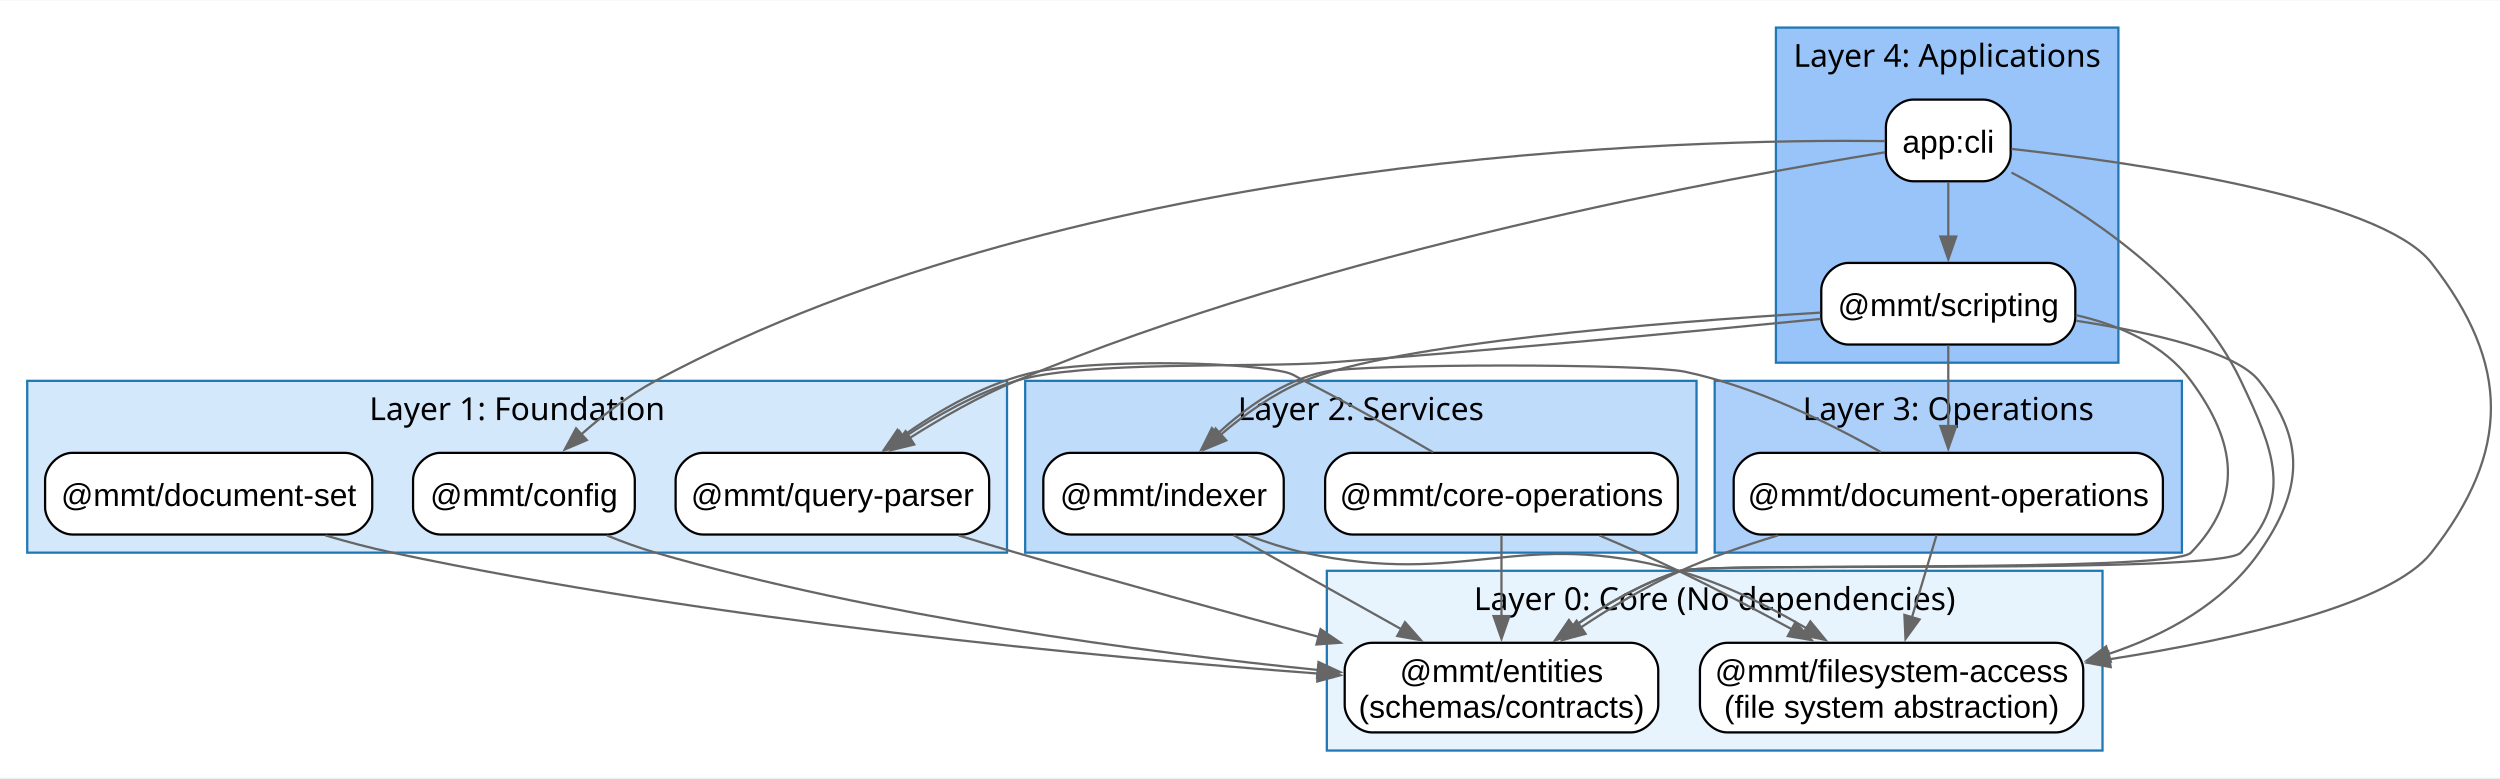
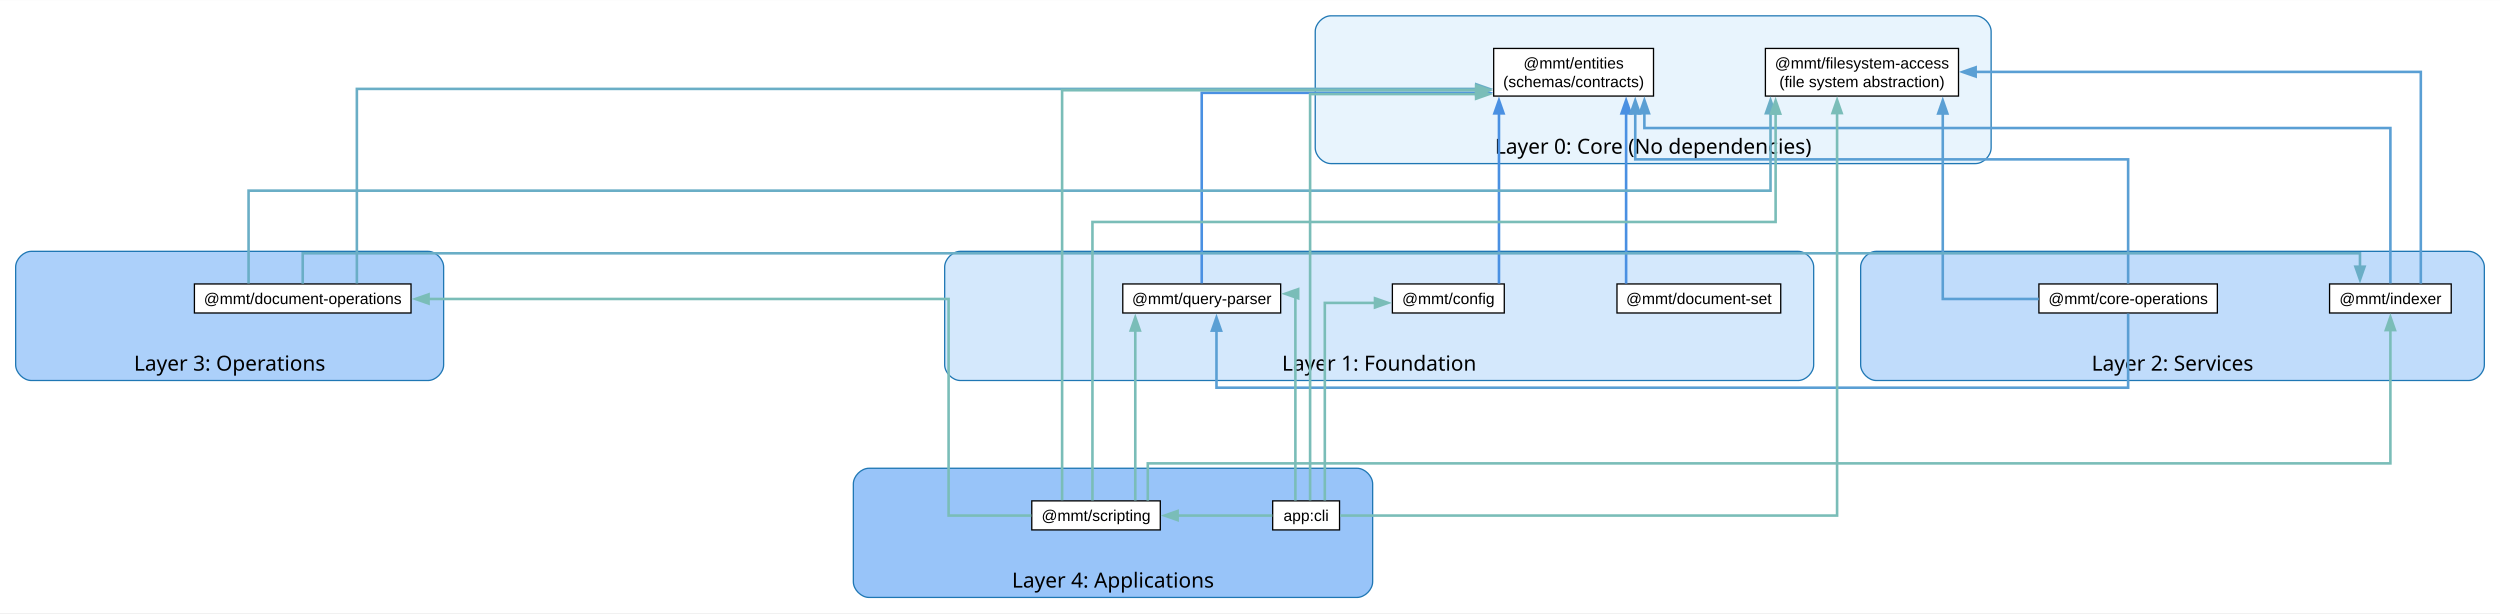
- <svg xmlns="http://www.w3.org/2000/svg" width="1102pt" height="343pt" viewBox="0.00 0.00 1102.25 342.75">
-   <g id="graph0" class="graph" transform="scale(1 1) rotate(0) translate(4 338.75)">
-     <polygon fill="white" stroke="none" points="-4,4 -4,-338.75 1098.25,-338.75 1098.25,4 -4,4" />
+ <svg xmlns="http://www.w3.org/2000/svg" width="1916pt" height="470pt" viewBox="0.00 0.00 1916.00 469.75">
+   <g id="graph0" class="graph" transform="scale(1 1) rotate(0) translate(4 465.75)">
+     <polygon fill="white" stroke="none" points="-4,4 -4,-465.75 1912,-465.75 1912,4 -4,4" />
    <g id="clust1" class="cluster">
-       <polygon fill="#e8f4fd" stroke="#1f77b4" points="581,-8 581,-87.25 923,-87.25 923,-8 581,-8" />
-       <text text-anchor="middle" x="752" y="-69.95" font-family="Arial Bold" font-size="14.00">Layer 0: Core (No dependencies)</text>
-     </g>
-     <g id="clust2" class="cluster">
-       <polygon fill="#d4e8fc" stroke="#1f77b4" points="8,-95.25 8,-171 440,-171 440,-95.25 8,-95.25" />
-       <text text-anchor="middle" x="224" y="-153.7" font-family="Arial Bold" font-size="14.00">Layer 1: Foundation</text>
+       <path fill="#e8f4fd" stroke="#1f77b4" d="M1016,-340.5C1016,-340.5 1510,-340.5 1510,-340.5 1516,-340.5 1522,-346.5 1522,-352.5 1522,-352.5 1522,-441.75 1522,-441.75 1522,-447.75 1516,-453.75 1510,-453.75 1510,-453.75 1016,-453.75 1016,-453.75 1010,-453.75 1004,-447.75 1004,-441.75 1004,-441.75 1004,-352.5 1004,-352.5 1004,-346.5 1010,-340.5 1016,-340.5" />
+       <text text-anchor="middle" x="1263" y="-348.05" font-family="Arial Bold" font-size="16.00">Layer 0: Core (No dependencies)</text>
    </g>
    <g id="clust3" class="cluster">
-       <polygon fill="#c0dcfb" stroke="#1f77b4" points="448,-95.25 448,-171 744,-171 744,-95.25 448,-95.25" />
-       <text text-anchor="middle" x="596" y="-153.7" font-family="Arial Bold" font-size="14.00">Layer 2: Services</text>
-     </g>
-     <g id="clust4" class="cluster">
-       <polygon fill="#acd0fa" stroke="#1f77b4" points="752,-95.25 752,-171 958,-171 958,-95.25 752,-95.25" />
-       <text text-anchor="middle" x="855" y="-153.7" font-family="Arial Bold" font-size="14.00">Layer 3: Operations</text>
+       <path fill="#d4e8fc" stroke="#1f77b4" d="M732,-174.25C732,-174.25 1374,-174.25 1374,-174.25 1380,-174.25 1386,-180.25 1386,-186.25 1386,-186.25 1386,-261.25 1386,-261.25 1386,-267.25 1380,-273.25 1374,-273.25 1374,-273.25 732,-273.25 732,-273.25 726,-273.25 720,-267.25 720,-261.25 720,-261.25 720,-186.25 720,-186.25 720,-180.25 726,-174.25 732,-174.25" />
+       <text text-anchor="middle" x="1053" y="-181.8" font-family="Arial Bold" font-size="16.00">Layer 1: Foundation</text>
    </g>
    <g id="clust5" class="cluster">
-       <polygon fill="#98c4f9" stroke="#1f77b4" points="779,-179 779,-326.75 930,-326.75 930,-179 779,-179" />
-       <text text-anchor="middle" x="854.5" y="-309.45" font-family="Arial Bold" font-size="14.00">Layer 4: Applications</text>
+       <path fill="#c0dcfb" stroke="#1f77b4" d="M1434,-174.25C1434,-174.25 1888,-174.25 1888,-174.25 1894,-174.25 1900,-180.25 1900,-186.25 1900,-186.25 1900,-261.25 1900,-261.25 1900,-267.25 1894,-273.25 1888,-273.25 1888,-273.25 1434,-273.25 1434,-273.25 1428,-273.25 1422,-267.25 1422,-261.25 1422,-261.25 1422,-186.25 1422,-186.25 1422,-180.25 1428,-174.25 1434,-174.25" />
+       <text text-anchor="middle" x="1661" y="-181.8" font-family="Arial Bold" font-size="16.00">Layer 2: Services</text>
    </g>
-     <g id="node1" class="node">
-       <path fill="#ffffff" stroke="black" d="M715.12,-55.5C715.12,-55.5 600.88,-55.5 600.88,-55.5 594.88,-55.5 588.88,-49.5 588.88,-43.5 588.88,-43.5 588.88,-28 588.88,-28 588.88,-22 594.88,-16 600.88,-16 600.88,-16 715.12,-16 715.12,-16 721.12,-16 727.12,-22 727.12,-28 727.12,-28 727.12,-43.5 727.12,-43.5 727.12,-49.5 721.12,-55.5 715.12,-55.5" />
-       <text text-anchor="middle" x="658" y="-38.2" font-family="Arial" font-size="14.00">@mmt/entities</text>
-       <text text-anchor="middle" x="658" y="-22.45" font-family="Arial" font-size="14.00">(schemas/contracts)</text>
+     <g id="clust7" class="cluster">
+       <path fill="#acd0fa" stroke="#1f77b4" d="M20,-174.25C20,-174.25 324,-174.25 324,-174.25 330,-174.25 336,-180.25 336,-186.25 336,-186.25 336,-261.25 336,-261.25 336,-267.25 330,-273.25 324,-273.25 324,-273.25 20,-273.25 20,-273.25 14,-273.25 8,-267.25 8,-261.25 8,-261.25 8,-186.25 8,-186.25 8,-180.25 14,-174.25 20,-174.25" />
+       <text text-anchor="middle" x="172" y="-181.8" font-family="Arial Bold" font-size="16.00">Layer 3: Operations</text>
    </g>
-     <g id="node2" class="node">
-       <path fill="#ffffff" stroke="black" d="M902.5,-55.5C902.5,-55.5 757.5,-55.5 757.5,-55.5 751.5,-55.5 745.5,-49.5 745.5,-43.5 745.5,-43.5 745.5,-28 745.5,-28 745.5,-22 751.5,-16 757.5,-16 757.5,-16 902.5,-16 902.5,-16 908.5,-16 914.5,-22 914.5,-28 914.5,-28 914.5,-43.5 914.5,-43.5 914.5,-49.5 908.5,-55.5 902.5,-55.5" />
-       <text text-anchor="middle" x="830" y="-38.2" font-family="Arial" font-size="14.00">@mmt/filesystem-access</text>
-       <text text-anchor="middle" x="830" y="-22.45" font-family="Arial" font-size="14.00">(file system abstraction)</text>
-     </g>
-     <g id="node3" class="node">
-       <path fill="#ffffff" stroke="black" d="M263.88,-139.25C263.88,-139.25 190.12,-139.25 190.12,-139.25 184.12,-139.25 178.12,-133.25 178.12,-127.25 178.12,-127.25 178.12,-115.25 178.12,-115.25 178.12,-109.25 184.12,-103.25 190.12,-103.25 190.12,-103.25 263.88,-103.25 263.88,-103.25 269.88,-103.25 275.88,-109.25 275.88,-115.25 275.88,-115.25 275.88,-127.25 275.88,-127.25 275.88,-133.25 269.88,-139.25 263.88,-139.25" />
-       <text text-anchor="middle" x="227" y="-115.83" font-family="Arial" font-size="14.00">@mmt/config</text>
-     </g>
-     <g id="edge1" class="edge">
-       <path fill="none" stroke="#666666" d="M263.62,-102.83C270.61,-99.97 277.94,-97.29 285,-95.25 383.38,-66.82 500.6,-51.31 577.03,-43.53" />
-       <polygon fill="#666666" stroke="#666666" points="577.35,-47.01 586.96,-42.54 576.66,-40.05 577.35,-47.01" />
-     </g>
-     <g id="node4" class="node">
-       <path fill="#ffffff" stroke="black" d="M420.12,-139.25C420.12,-139.25 305.88,-139.25 305.88,-139.25 299.88,-139.25 293.88,-133.25 293.88,-127.25 293.88,-127.25 293.88,-115.25 293.88,-115.25 293.88,-109.25 299.88,-103.25 305.88,-103.25 305.88,-103.25 420.12,-103.25 420.12,-103.25 426.12,-103.25 432.12,-109.25 432.12,-115.25 432.12,-115.25 432.12,-127.25 432.12,-127.25 432.12,-133.25 426.12,-139.25 420.12,-139.25" />
-       <text text-anchor="middle" x="363" y="-115.83" font-family="Arial" font-size="14.00">@mmt/query-parser</text>
-     </g>
-     <g id="edge2" class="edge">
-       <path fill="none" stroke="#666666" d="M418.7,-102.8C427.16,-100.22 435.8,-97.63 444,-95.25 487.95,-82.47 537.2,-68.95 577.37,-58.13" />
-       <polygon fill="#666666" stroke="#666666" points="578.24,-61.52 586.99,-55.54 576.42,-54.76 578.24,-61.52" />
-     </g>
-     <g id="node5" class="node">
-       <path fill="#ffffff" stroke="black" d="M148.12,-139.25C148.12,-139.25 27.87,-139.25 27.87,-139.25 21.87,-139.25 15.88,-133.25 15.88,-127.25 15.88,-127.25 15.88,-115.25 15.88,-115.25 15.88,-109.25 21.88,-103.25 27.88,-103.25 27.88,-103.25 148.12,-103.25 148.12,-103.25 154.12,-103.25 160.12,-109.25 160.12,-115.25 160.12,-115.25 160.12,-127.25 160.12,-127.25 160.12,-133.25 154.12,-139.25 148.12,-139.25" />
-       <text text-anchor="middle" x="88" y="-115.83" font-family="Arial" font-size="14.00">@mmt/document-set</text>
-     </g>
-     <g id="edge3" class="edge">
-       <path fill="none" stroke="#666666" d="M139.49,-102.84C149.21,-99.99 159.35,-97.3 169,-95.25 311,-65.1 479.73,-49.21 577.28,-41.93" />
-       <polygon fill="#666666" stroke="#666666" points="577.3,-45.44 587.01,-41.21 576.78,-38.45 577.3,-45.44" />
+     <g id="clust9" class="cluster">
+       <path fill="#98c4f9" stroke="#1f77b4" d="M662,-8C662,-8 1036,-8 1036,-8 1042,-8 1048,-14 1048,-20 1048,-20 1048,-95 1048,-95 1048,-101 1042,-107 1036,-107 1036,-107 662,-107 662,-107 656,-107 650,-101 650,-95 650,-95 650,-20 650,-20 650,-14 656,-8 662,-8" />
+       <text text-anchor="middle" x="849" y="-15.55" font-family="Arial Bold" font-size="16.00">Layer 4: Applications</text>
    </g>
    <g id="node6" class="node">
-       <path fill="#ffffff" stroke="black" d="M550,-139.25C550,-139.25 468,-139.25 468,-139.25 462,-139.25 456,-133.25 456,-127.25 456,-127.25 456,-115.25 456,-115.25 456,-109.25 462,-103.25 468,-103.25 468,-103.25 550,-103.25 550,-103.25 556,-103.25 562,-109.25 562,-115.25 562,-115.25 562,-127.25 562,-127.25 562,-133.25 556,-139.25 550,-139.25" />
-       <text text-anchor="middle" x="509" y="-115.83" font-family="Arial" font-size="14.00">@mmt/indexer</text>
+       <polygon fill="#ffffff" stroke="black" points="1263.25,-428.75 1140.75,-428.75 1140.75,-392.25 1263.25,-392.25 1263.25,-428.75" />
+       <text text-anchor="middle" x="1202" y="-413.35" font-family="Arial" font-size="12.00">@mmt/entities</text>
+       <text text-anchor="middle" x="1202" y="-399.1" font-family="Arial" font-size="12.00">(schemas/contracts)</text>
    </g>
-     <g id="edge4" class="edge">
-       <path fill="none" stroke="#666666" d="M539.87,-102.95C561.28,-90.95 590.1,-74.8 613.92,-61.45" />
-       <polygon fill="#666666" stroke="#666666" points="615.45,-64.61 622.47,-56.66 612.03,-58.5 615.45,-64.61" />
+     <g id="node7" class="node">
+       <polygon fill="#ffffff" stroke="black" points="1497,-428.75 1349,-428.75 1349,-392.25 1497,-392.25 1497,-428.75" />
+       <text text-anchor="middle" x="1423" y="-413.35" font-family="Arial" font-size="12.00">@mmt/filesystem-access</text>
+       <text text-anchor="middle" x="1423" y="-399.1" font-family="Arial" font-size="12.00">(file system abstraction)</text>
+     </g>
+     <g id="node8" class="node">
+       <polygon fill="#ffffff" stroke="black" points="1148.88,-248.25 1063.12,-248.25 1063.12,-226 1148.88,-226 1148.88,-248.25" />
+       <text text-anchor="middle" x="1106" y="-232.85" font-family="Arial" font-size="12.00">@mmt/config</text>
    </g>
    <g id="edge5" class="edge">
-       <path fill="none" stroke="#666666" d="M546.4,-102.84C554.36,-99.8 562.84,-97.04 571,-95.25 642.72,-79.52 665.25,-106.88 736,-87.25 755.66,-81.79 775.8,-71.68 792.37,-61.94" />
-       <polygon fill="#666666" stroke="#666666" points="794.18,-64.93 800.9,-56.75 790.54,-58.96 794.18,-64.93" />
+       <path fill="none" stroke="#4a90e2" stroke-width="2" d="M1144.81,-248.5C1144.81,-248.5 1144.81,-378.99 1144.81,-378.99" />
+       <polygon fill="#4a90e2" stroke="#4a90e2" stroke-width="2" points="1141.31,-378.99 1144.81,-388.99 1148.31,-378.99 1141.31,-378.99" />
    </g>
-     <g id="node7" class="node">
-       <path fill="#ffffff" stroke="black" d="M723.75,-139.25C723.75,-139.25 592.25,-139.25 592.25,-139.25 586.25,-139.25 580.25,-133.25 580.25,-127.25 580.25,-127.25 580.25,-115.25 580.25,-115.25 580.25,-109.25 586.25,-103.25 592.25,-103.25 592.25,-103.25 723.75,-103.25 723.75,-103.25 729.75,-103.25 735.75,-109.25 735.75,-115.25 735.75,-115.25 735.75,-127.25 735.75,-127.25 735.75,-133.25 729.75,-139.25 723.75,-139.25" />
-       <text text-anchor="middle" x="658" y="-115.83" font-family="Arial" font-size="14.00">@mmt/core-operations</text>
+     <g id="node9" class="node">
+       <polygon fill="#ffffff" stroke="black" points="977.5,-248.25 856.5,-248.25 856.5,-226 977.5,-226 977.5,-248.25" />
+       <text text-anchor="middle" x="917" y="-232.85" font-family="Arial" font-size="12.00">@mmt/query-parser</text>
    </g>
    <g id="edge6" class="edge">
-       <path fill="none" stroke="#666666" d="M658,-102.95C658,-92.63 658,-79.24 658,-67.2" />
-       <polygon fill="#666666" stroke="#666666" points="661.5,-67.29 658,-57.29 654.5,-67.29 661.5,-67.29" />
+       <path fill="none" stroke="#4a90e2" stroke-width="2" d="M917,-248.72C917,-285.12 917,-394.75 917,-394.75 917,-394.75 1127.48,-394.75 1127.48,-394.75" />
+       <polygon fill="#4a90e2" stroke="#4a90e2" stroke-width="2" points="1127.48,-398.25 1137.48,-394.75 1127.48,-391.25 1127.48,-398.25" />
+     </g>
+     <g id="node10" class="node">
+       <polygon fill="#ffffff" stroke="black" points="1360.75,-248.25 1235.25,-248.25 1235.25,-226 1360.75,-226 1360.75,-248.25" />
+       <text text-anchor="middle" x="1298" y="-232.85" font-family="Arial" font-size="12.00">@mmt/document-set</text>
    </g>
    <g id="edge7" class="edge">
-       <path fill="none" stroke="#666666" d="M701.23,-102.8C712.63,-97.97 724.86,-92.58 736,-87.25 752.58,-79.31 770.44,-69.93 786.09,-61.43" />
-       <polygon fill="#666666" stroke="#666666" points="787.6,-64.59 794.69,-56.72 784.24,-58.45 787.6,-64.59" />
+       <path fill="none" stroke="#4a90e2" stroke-width="2" d="M1242.25,-248.5C1242.25,-248.5 1242.25,-378.99 1242.25,-378.99" />
+       <polygon fill="#4a90e2" stroke="#4a90e2" stroke-width="2" points="1238.75,-378.99 1242.25,-388.99 1245.75,-378.99 1238.75,-378.99" />
+     </g>
+     <g id="node11" class="node">
+       <polygon fill="#ffffff" stroke="black" points="1874.62,-248.25 1781.38,-248.25 1781.38,-226 1874.62,-226 1874.62,-248.25" />
+       <text text-anchor="middle" x="1828" y="-232.85" font-family="Arial" font-size="12.00">@mmt/indexer</text>
    </g>
    <g id="edge8" class="edge">
-       <path fill="none" stroke="#666666" d="M627.81,-139.51C611.26,-149.27 590.25,-161.25 571,-171 567.1,-172.98 566.28,-174.09 562,-175 538.31,-180.03 476.69,-180.03 453,-175 431.42,-170.42 410.1,-158.13 393.63,-146.45" />
-       <polygon fill="#666666" stroke="#666666" points="395.86,-143.75 385.74,-140.61 391.7,-149.38 395.86,-143.75" />
-     </g>
-     <g id="node8" class="node">
-       <path fill="#ffffff" stroke="black" d="M937.62,-139.25C937.62,-139.25 772.38,-139.25 772.38,-139.25 766.38,-139.25 760.38,-133.25 760.38,-127.25 760.38,-127.25 760.38,-115.25 760.38,-115.25 760.38,-109.25 766.38,-103.25 772.38,-103.25 772.38,-103.25 937.62,-103.25 937.62,-103.25 943.62,-103.25 949.62,-109.25 949.62,-115.25 949.62,-115.25 949.62,-127.25 949.62,-127.25 949.62,-133.25 943.62,-139.25 937.62,-139.25" />
-       <text text-anchor="middle" x="855" y="-115.83" font-family="Arial" font-size="14.00">@mmt/document-operations</text>
+       <path fill="none" stroke="#5a9fd4" stroke-width="2" d="M1828,-248.72C1828,-280.69 1828,-367.75 1828,-367.75 1828,-367.75 1256.25,-367.75 1256.25,-367.75 1256.25,-367.75 1256.25,-379.09 1256.25,-379.09" />
+       <polygon fill="#5a9fd4" stroke="#5a9fd4" stroke-width="2" points="1252.75,-379.09 1256.25,-389.09 1259.75,-379.09 1252.75,-379.09" />
    </g>
    <g id="edge9" class="edge">
-       <path fill="none" stroke="#666666" d="M779.86,-102.84C765.36,-98.48 750.49,-93.29 737,-87.25 721.82,-80.46 706.16,-71.04 692.84,-62.17" />
-       <polygon fill="#666666" stroke="#666666" points="695.07,-59.46 684.84,-56.72 691.13,-65.24 695.07,-59.46" />
+       <path fill="none" stroke="#5a9fd4" stroke-width="2" d="M1851.31,-248.52C1851.31,-287.14 1851.31,-410.75 1851.31,-410.75 1851.31,-410.75 1510.14,-410.75 1510.14,-410.75" />
+       <polygon fill="#5a9fd4" stroke="#5a9fd4" stroke-width="2" points="1510.14,-407.25 1500.14,-410.75 1510.14,-414.25 1510.14,-407.25" />
+     </g>
+     <g id="node12" class="node">
+       <polygon fill="#ffffff" stroke="black" points="1695.38,-248.25 1558.62,-248.25 1558.62,-226 1695.38,-226 1695.38,-248.25" />
+       <text text-anchor="middle" x="1627" y="-232.85" font-family="Arial" font-size="12.00">@mmt/core-operations</text>
    </g>
    <g id="edge10" class="edge">
-       <path fill="none" stroke="#666666" d="M849.82,-102.95C846.67,-92.42 842.55,-78.68 838.89,-66.45" />
-       <polygon fill="#666666" stroke="#666666" points="842.35,-65.8 836.13,-57.23 835.65,-67.81 842.35,-65.8" />
+       <path fill="none" stroke="#5a9fd4" stroke-width="2" d="M1627,-248.54C1627,-276.04 1627,-343.75 1627,-343.75 1627,-343.75 1249.25,-343.75 1249.25,-343.75 1249.25,-343.75 1249.25,-378.88 1249.25,-378.88" />
+       <polygon fill="#5a9fd4" stroke="#5a9fd4" stroke-width="2" points="1245.75,-378.88 1249.25,-388.88 1252.75,-378.88 1245.75,-378.88" />
    </g>
    <g id="edge11" class="edge">
-       <path fill="none" stroke="#666666" d="M825.3,-139.57C802.61,-152.41 770.05,-168.41 739,-175 721.72,-178.67 597.28,-178.67 580,-175 561.94,-171.17 545.27,-159.21 532.64,-147.55" />
-       <polygon fill="#666666" stroke="#666666" points="535.23,-145.19 525.64,-140.68 530.33,-150.18 535.23,-145.19" />
-     </g>
-     <g id="node9" class="node">
-       <path fill="#ffffff" stroke="black" d="M899,-223C899,-223 811,-223 811,-223 805,-223 799,-217 799,-211 799,-211 799,-199 799,-199 799,-193 805,-187 811,-187 811,-187 899,-187 899,-187 905,-187 911,-193 911,-199 911,-199 911,-211 911,-211 911,-217 905,-223 899,-223" />
-       <text text-anchor="middle" x="855" y="-199.57" font-family="Arial" font-size="14.00">@mmt/scripting</text>
+       <path fill="none" stroke="#5a9fd4" stroke-width="2" d="M1558.47,-236.75C1522.14,-236.75 1484.94,-236.75 1484.94,-236.75 1484.94,-236.75 1484.94,-378.88 1484.94,-378.88" />
+       <polygon fill="#5a9fd4" stroke="#5a9fd4" stroke-width="2" points="1481.44,-378.88 1484.94,-388.88 1488.44,-378.88 1481.44,-378.88" />
    </g>
    <g id="edge12" class="edge">
-       <path fill="none" stroke="#666666" d="M911.23,-199.99C930.47,-195.6 950.11,-187.11 962,-171 981.99,-143.91 985.38,-119.48 962,-95.25 953.31,-86.25 748.94,-90.97 737,-87.25 720.08,-81.98 703.26,-72.05 689.52,-62.39" />
-       <polygon fill="#666666" stroke="#666666" points="691.89,-59.79 681.76,-56.7 687.75,-65.43 691.89,-59.79" />
+       <path fill="none" stroke="#5a9fd4" stroke-width="2" d="M1627,-225.53C1627,-206.02 1627,-168.75 1627,-168.75 1627,-168.75 928.31,-168.75 928.31,-168.75 928.31,-168.75 928.31,-212.5 928.31,-212.5" />
+       <polygon fill="#5a9fd4" stroke="#5a9fd4" stroke-width="2" points="924.81,-212.5 928.31,-222.5 931.81,-212.5 924.81,-212.5" />
+     </g>
+     <g id="node13" class="node">
+       <polygon fill="#ffffff" stroke="black" points="311,-248.25 145,-248.25 145,-226 311,-226 311,-248.25" />
+       <text text-anchor="middle" x="228" y="-232.85" font-family="Arial" font-size="12.00">@mmt/document-operations</text>
    </g>
    <g id="edge13" class="edge">
-       <path fill="none" stroke="#666666" d="M911.41,-197.49C944.52,-192.38 981.82,-183.92 992,-171 1012.83,-144.55 1011.35,-122.8 992,-95.25 976.29,-72.88 951.15,-59.03 925.31,-50.46" />
-       <polygon fill="#666666" stroke="#666666" points="926.65,-47.21 916.06,-47.65 924.61,-53.91 926.65,-47.21" />
+       <path fill="none" stroke="#6aaec6" stroke-width="2" d="M269.5,-248.68C269.5,-285.51 269.5,-397.75 269.5,-397.75 269.5,-397.75 1127.43,-397.75 1127.43,-397.75" />
+       <polygon fill="#6aaec6" stroke="#6aaec6" stroke-width="2" points="1127.43,-401.25 1137.43,-397.75 1127.43,-394.25 1127.43,-401.25" />
    </g>
    <g id="edge14" class="edge">
-       <path fill="none" stroke="#666666" d="M798.63,-198.31C743.27,-192.86 656.38,-184.64 581,-179 550.59,-176.73 473.13,-180.01 444,-171 426.42,-165.56 408.7,-155.53 394.34,-145.98" />
-       <polygon fill="#666666" stroke="#666666" points="396.43,-143.18 386.22,-140.37 392.45,-148.93 396.43,-143.18" />
+       <path fill="none" stroke="#6aaec6" stroke-width="2" d="M186.5,-248.61C186.5,-271.32 186.5,-319.75 186.5,-319.75 186.5,-319.75 1352.92,-319.75 1352.92,-319.75 1352.92,-319.75 1352.92,-379.11 1352.92,-379.11" />
+       <polygon fill="#6aaec6" stroke="#6aaec6" stroke-width="2" points="1349.42,-379.11 1352.92,-389.11 1356.42,-379.11 1349.42,-379.11" />
    </g>
    <g id="edge15" class="edge">
-       <path fill="none" stroke="#666666" d="M798.54,-201.08C727.78,-196.79 610.93,-187.46 571,-171 557.55,-165.46 544.58,-156.12 534.02,-147.09" />
-       <polygon fill="#666666" stroke="#666666" points="536.65,-144.75 526.88,-140.68 531.98,-149.96 536.65,-144.75" />
+       <path fill="none" stroke="#6aaec6" stroke-width="2" d="M228,-248.46C228,-258.56 228,-271.75 228,-271.75 228,-271.75 1804.69,-271.75 1804.69,-271.75 1804.69,-271.75 1804.69,-261.49 1804.69,-261.49" />
+       <polygon fill="#6aaec6" stroke="#6aaec6" stroke-width="2" points="1808.19,-261.49 1804.69,-251.49 1801.19,-261.49 1808.19,-261.49" />
+     </g>
+     <g id="node14" class="node">
+       <polygon fill="#ffffff" stroke="black" points="885.25,-82 786.75,-82 786.75,-59.75 885.25,-59.75 885.25,-82" />
+       <text text-anchor="middle" x="836" y="-66.6" font-family="Arial" font-size="12.00">@mmt/scripting</text>
    </g>
    <g id="edge16" class="edge">
-       <path fill="none" stroke="#666666" d="M855,-186.66C855,-176.26 855,-162.77 855,-150.82" />
-       <polygon fill="#666666" stroke="#666666" points="858.5,-151.08 855,-141.08 851.5,-151.08 858.5,-151.08" />
-     </g>
-     <g id="node10" class="node">
-       <path fill="#ffffff" stroke="black" d="M870.5,-295C870.5,-295 839.5,-295 839.5,-295 833.5,-295 827.5,-289 827.5,-283 827.5,-283 827.5,-271 827.5,-271 827.5,-265 833.5,-259 839.5,-259 839.5,-259 870.5,-259 870.5,-259 876.5,-259 882.5,-265 882.5,-271 882.5,-271 882.5,-283 882.5,-283 882.5,-289 876.5,-295 870.5,-295" />
-       <text text-anchor="middle" x="855" y="-271.57" font-family="Arial" font-size="14.00">app:cli</text>
+       <path fill="none" stroke="#7abdb8" stroke-width="2" d="M810,-82.47C810,-140.52 810,-396.75 810,-396.75 810,-396.75 1127.29,-396.75 1127.29,-396.75" />
+       <polygon fill="#7abdb8" stroke="#7abdb8" stroke-width="2" points="1127.29,-400.25 1137.29,-396.75 1127.29,-393.25 1127.29,-400.25" />
    </g>
    <g id="edge17" class="edge">
-       <path fill="none" stroke="#666666" d="M882.87,-262.84C914.12,-246.34 963.17,-214.81 984,-171 998.46,-140.59 1007.42,-119.44 984,-95.25 974.45,-85.39 750.11,-91.31 737,-87.25 720.07,-82 703.25,-72.08 689.51,-62.42" />
-       <polygon fill="#666666" stroke="#666666" points="691.88,-59.82 681.75,-56.72 687.74,-65.46 691.88,-59.82" />
+       <path fill="none" stroke="#7abdb8" stroke-width="2" d="M833.25,-82.34C833.25,-128.16 833.25,-295.75 833.25,-295.75 833.25,-295.75 1356.83,-295.75 1356.83,-295.75 1356.83,-295.75 1356.83,-378.78 1356.83,-378.78" />
+       <polygon fill="#7abdb8" stroke="#7abdb8" stroke-width="2" points="1353.33,-378.78 1356.83,-388.78 1360.33,-378.78 1353.33,-378.78" />
    </g>
    <g id="edge18" class="edge">
-       <path fill="none" stroke="#666666" d="M882.83,-273.26C935.22,-267.46 1045.29,-252.05 1068,-223 1102.97,-178.27 1103.03,-139.93 1068,-95.25 1050.12,-72.44 983.88,-57.34 925.81,-48.21" />
-       <polygon fill="#666666" stroke="#666666" points="926.61,-44.79 916.19,-46.74 925.55,-51.71 926.61,-44.79" />
+       <path fill="none" stroke="#7abdb8" stroke-width="2" d="M866.08,-82.3C866.08,-82.3 866.08,-212.59 866.08,-212.59" />
+       <polygon fill="#7abdb8" stroke="#7abdb8" stroke-width="2" points="862.58,-212.59 866.08,-222.59 869.58,-212.59 862.58,-212.59" />
+     </g>
+     <g id="edge19" class="edge">
+       <path fill="none" stroke="#7abdb8" stroke-width="2" d="M875.67,-82.19C875.67,-93.98 875.67,-110.75 875.67,-110.75 875.67,-110.75 1828,-110.75 1828,-110.75 1828,-110.75 1828,-212.88 1828,-212.88" />
+       <polygon fill="#7abdb8" stroke="#7abdb8" stroke-width="2" points="1824.5,-212.88 1828,-222.88 1831.5,-212.88 1824.5,-212.88" />
    </g>
    <g id="edge20" class="edge">
-       <path fill="none" stroke="#666666" d="M827.23,-276.71C741.12,-277.73 473.13,-272.1 285,-171 273.29,-164.71 261.79,-155.79 252.15,-147.29" />
-       <polygon fill="#666666" stroke="#666666" points="254.73,-144.9 244.99,-140.72 249.99,-150.06 254.73,-144.9" />
+       <path fill="none" stroke="#7abdb8" stroke-width="2" d="M786.44,-70.75C756.07,-70.75 723,-70.75 723,-70.75 723,-70.75 723,-236.75 723,-236.75 723,-236.75 324.44,-236.75 324.44,-236.75" />
+       <polygon fill="#7abdb8" stroke="#7abdb8" stroke-width="2" points="324.44,-233.25 314.44,-236.75 324.44,-240.25 324.44,-233.25" />
    </g>
-     <g id="edge19" class="edge">
-       <path fill="none" stroke="#666666" d="M827.18,-271.78C759.55,-260.9 581.93,-228.66 444,-171 427.76,-164.21 410.91,-154.55 396.81,-145.62" />
-       <polygon fill="#666666" stroke="#666666" points="399.1,-142.93 388.8,-140.43 395.29,-148.81 399.1,-142.93" />
+     <g id="node15" class="node">
+       <polygon fill="#ffffff" stroke="black" points="1022.62,-82 971.38,-82 971.38,-59.75 1022.62,-59.75 1022.62,-82" />
+       <text text-anchor="middle" x="997" y="-66.6" font-family="Arial" font-size="12.00">app:cli</text>
    </g>
    <g id="edge21" class="edge">
-       <path fill="none" stroke="#666666" d="M855,-258.7C855,-251.41 855,-242.73 855,-234.54" />
-       <polygon fill="#666666" stroke="#666666" points="858.5,-234.62 855,-224.62 851.5,-234.62 858.5,-234.62" />
+       <path fill="none" stroke="#7abdb8" stroke-width="2" d="M1000.06,-82.37C1000.06,-139.88 1000.06,-393.75 1000.06,-393.75 1000.06,-393.75 1127.29,-393.75 1127.29,-393.75" />
+       <polygon fill="#7abdb8" stroke="#7abdb8" stroke-width="2" points="1127.29,-397.25 1137.29,-393.75 1127.29,-390.25 1127.29,-397.25" />
+     </g>
+     <g id="edge22" class="edge">
+       <path fill="none" stroke="#7abdb8" stroke-width="2" d="M1023.07,-70.75C1112.89,-70.75 1403.94,-70.75 1403.94,-70.75 1403.94,-70.75 1403.94,-379.21 1403.94,-379.21" />
+       <polygon fill="#7abdb8" stroke="#7abdb8" stroke-width="2" points="1400.44,-379.21 1403.94,-389.21 1407.44,-379.21 1400.44,-379.21" />
+     </g>
+     <g id="edge24" class="edge">
+       <path fill="none" stroke="#7abdb8" stroke-width="2" d="M1011.34,-82.33C1011.34,-119.4 1011.34,-233.75 1011.34,-233.75 1011.34,-233.75 1049.8,-233.75 1049.8,-233.75" />
+       <polygon fill="#7abdb8" stroke="#7abdb8" stroke-width="2" points="1049.8,-237.25 1059.8,-233.75 1049.8,-230.25 1049.8,-237.25" />
+     </g>
+     <g id="edge23" class="edge">
+       <path fill="none" stroke="#7abdb8" stroke-width="2" d="M988.78,-82.28C988.78,-120.37 988.78,-240.75 988.78,-240.75 988.78,-240.75 987.69,-240.75 987.69,-240.75" />
+       <polygon fill="#7abdb8" stroke="#7abdb8" stroke-width="2" points="990.91,-237.25 980.91,-240.75 990.91,-244.25 990.91,-237.25" />
+     </g>
+     <g id="edge25" class="edge">
+       <path fill="none" stroke="#7abdb8" stroke-width="2" d="M971.13,-70.75C971.13,-70.75 898.54,-70.75 898.54,-70.75" />
+       <polygon fill="#7abdb8" stroke="#7abdb8" stroke-width="2" points="898.54,-67.25 888.54,-70.75 898.54,-74.25 898.54,-67.25" />
    </g>
  </g>
</svg>
